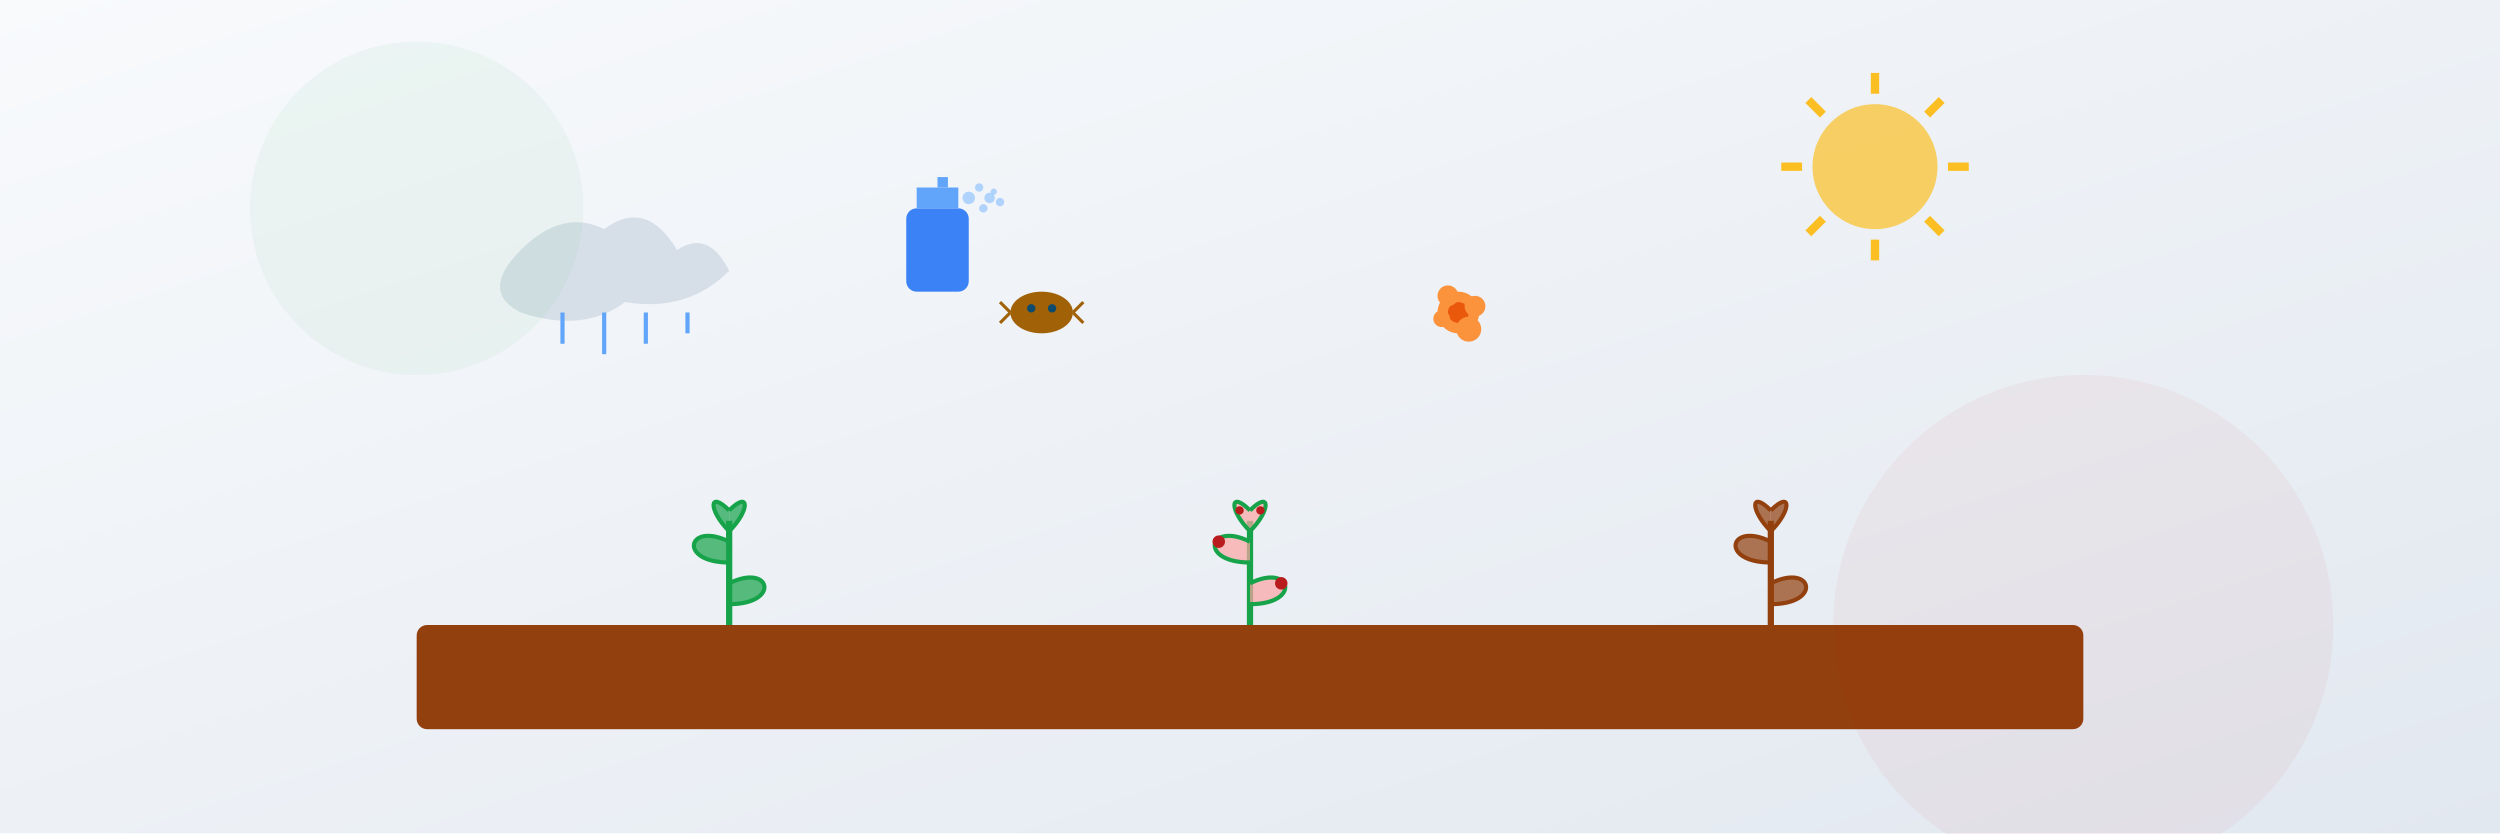
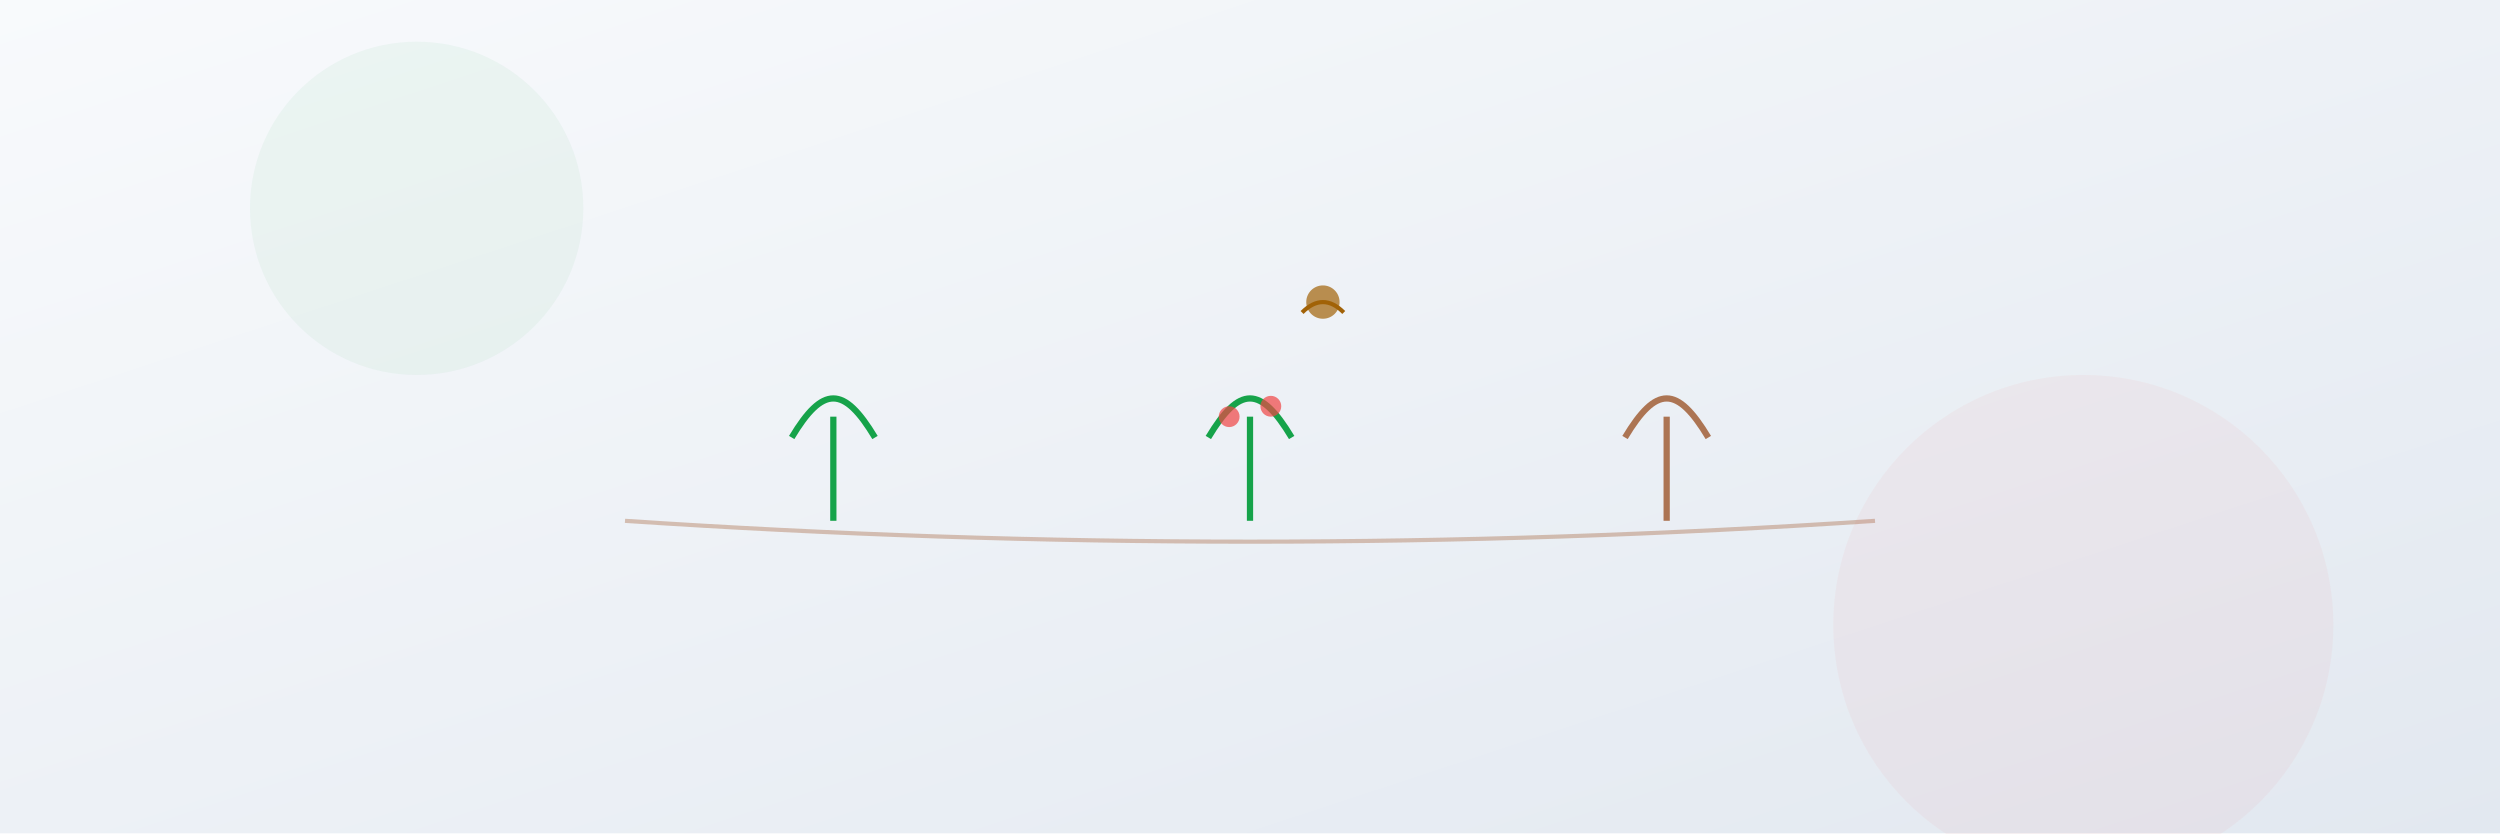
<svg xmlns="http://www.w3.org/2000/svg" width="1200" height="400" viewBox="0 0 1200 400">
  <defs>
    <linearGradient id="bg-gradient" x1="0%" y1="0%" x2="100%" y2="100%">
      <stop offset="0%" stop-color="#f8fafc" />
      <stop offset="100%" stop-color="#e2e8f0" />
    </linearGradient>
  </defs>
  <rect width="1200" height="400" fill="url(#bg-gradient)" />
-   <rect x="200" y="300" width="800" height="50" rx="5" fill="#92400e" />
-   <g transform="translate(350, 250)">
-     <path d="M0,50 L0,0" stroke="#16a34a" stroke-width="3" />
-     <path d="M0,10 C-20,0 -25,20 0,20" stroke="#16a34a" stroke-width="2" fill="#16a34a" fill-opacity="0.7" />
-     <path d="M0,30 C20,20 25,40 0,40" stroke="#16a34a" stroke-width="2" fill="#16a34a" fill-opacity="0.7" />
-     <path d="M0,5 C-10,-5 -10,-15 0,-5" stroke="#16a34a" stroke-width="2" fill="#16a34a" fill-opacity="0.7" />
-     <path d="M0,5 C10,-5 10,-15 0,-5" stroke="#16a34a" stroke-width="2" fill="#16a34a" fill-opacity="0.7" />
+   <path d="M300,250 Q600,270 900,250" stroke="#92400e" stroke-width="2" fill="none" opacity="0.3" />
+   <g transform="translate(400, 200)">
+     <path d="M0,50 L0,0 M-20,10 C-5,-15 5,-15 20,10" stroke="#16a34a" stroke-width="3" fill="none" />
  </g>
-   <g transform="translate(600, 250)">
-     <path d="M0,50 L0,0" stroke="#16a34a" stroke-width="3" />
-     <path d="M0,10 C-20,0 -25,20 0,20" stroke="#16a34a" stroke-width="2" fill="#fca5a5" fill-opacity="0.7" />
-     <path d="M0,30 C20,20 25,40 0,40" stroke="#16a34a" stroke-width="2" fill="#fca5a5" fill-opacity="0.7" />
-     <path d="M0,5 C-10,-5 -10,-15 0,-5" stroke="#16a34a" stroke-width="2" fill="#fca5a5" fill-opacity="0.7" />
-     <path d="M0,5 C10,-5 10,-15 0,-5" stroke="#16a34a" stroke-width="2" fill="#fca5a5" fill-opacity="0.7" />
-     <circle cx="-15" cy="10" r="3" fill="#b91c1c" />
-     <circle cx="15" cy="30" r="3" fill="#b91c1c" />
-     <circle cx="-5" cy="-5" r="2" fill="#b91c1c" />
-     <circle cx="5" cy="-5" r="2" fill="#b91c1c" />
+   <g transform="translate(600, 200)">
+     <path d="M0,50 L0,0 M-20,10 C-5,-15 5,-15 20,10" stroke="#16a34a" stroke-width="3" fill="none" />
+     <circle cx="-10" cy="0" r="5" fill="#ef4444" opacity="0.7" />
+     <circle cx="10" cy="-5" r="5" fill="#ef4444" opacity="0.7" />
  </g>
-   <g transform="translate(850, 250)">
-     <path d="M0,50 L0,0" stroke="#92400e" stroke-width="3" />
-     <path d="M0,10 C-20,0 -25,20 0,20" stroke="#92400e" stroke-width="2" fill="#92400e" fill-opacity="0.7" />
-     <path d="M0,30 C20,20 25,40 0,40" stroke="#92400e" stroke-width="2" fill="#92400e" fill-opacity="0.7" />
-     <path d="M0,5 C-10,-5 -10,-15 0,-5" stroke="#92400e" stroke-width="2" fill="#92400e" fill-opacity="0.7" />
-     <path d="M0,5 C10,-5 10,-15 0,-5" stroke="#92400e" stroke-width="2" fill="#92400e" fill-opacity="0.7" />
+   <g transform="translate(800, 200)">
+     <path d="M0,50 L0,0 M-20,10 C-5,-15 5,-15 20,10" stroke="#92400e" stroke-width="3" fill="none" opacity="0.7" />
  </g>
-   <g transform="translate(500, 150)">
-     <ellipse cx="0" cy="0" rx="15" ry="10" fill="#a16207" />
-     <line x1="-15" y1="0" x2="-20" y2="-5" stroke="#a16207" stroke-width="1.5" />
-     <line x1="-15" y1="0" x2="-20" y2="5" stroke="#a16207" stroke-width="1.5" />
-     <line x1="15" y1="0" x2="20" y2="-5" stroke="#a16207" stroke-width="1.5" />
-     <line x1="15" y1="0" x2="20" y2="5" stroke="#a16207" stroke-width="1.5" />
-     <path d="M-10,-5 L10,-5" stroke="#a16207" stroke-width="2" />
-     <circle cx="-5" cy="-2" r="2" fill="#0c4a6e" />
-     <circle cx="5" cy="-2" r="2" fill="#0c4a6e" />
-   </g>
-   <g transform="translate(700, 150)">
-     <circle cx="0" cy="0" r="10" fill="#fb923c" />
-     <circle cx="0" cy="0" r="5" fill="#ea580c" />
-     <circle cx="-5" cy="-8" r="5" fill="#fb923c" />
-     <circle cx="8" cy="-3" r="5" fill="#fb923c" />
-     <circle cx="5" cy="8" r="6" fill="#fb923c" />
-     <circle cx="-8" cy="3" r="4" fill="#fb923c" />
-   </g>
-   <g transform="translate(450, 100)">
-     <rect x="-15" y="0" width="30" height="40" rx="5" fill="#3b82f6" />
-     <rect x="-10" y="-10" width="20" height="10" fill="#60a5fa" />
-     <path d="M0,-10 L0,-15 L5,-15 L5,-10" fill="#60a5fa" />
-     <circle cx="15" cy="-5" r="3" fill="#93c5fd" opacity="0.7" />
-     <circle cx="20" cy="-10" r="2" fill="#93c5fd" opacity="0.7" />
-     <circle cx="25" cy="-5" r="2.5" fill="#93c5fd" opacity="0.7" />
-     <circle cx="22" cy="0" r="2" fill="#93c5fd" opacity="0.7" />
-     <circle cx="27" cy="-8" r="1.5" fill="#93c5fd" opacity="0.7" />
-     <circle cx="30" cy="-3" r="2" fill="#93c5fd" opacity="0.7" />
-   </g>
-   <g transform="translate(900, 80)">
-     <circle cx="0" cy="0" r="30" fill="#fbbf24" opacity="0.7" />
-     <path d="M0,-45 L0,-35 M32,-32 L25,-25 M45,0 L35,0 M32,32 L25,25 M0,45 L0,35 M-32,32 L-25,25 M-45,0 L-35,0 M-32,-32 L-25,-25" stroke="#fbbf24" stroke-width="4" />
-   </g>
-   <g transform="translate(250, 120)">
-     <path d="M0,0 Q20,-20 40,-10 Q60,-25 75,0 Q90,-10 100,10 Q80,30 50,25 Q30,40 0,30 Q-20,20 0,0 Z" fill="#cbd5e1" opacity="0.7" />
-     <line x1="20" y1="30" x2="20" y2="45" stroke="#60a5fa" stroke-width="2" />
-     <line x1="40" y1="30" x2="40" y2="50" stroke="#60a5fa" stroke-width="2" />
-     <line x1="60" y1="30" x2="60" y2="45" stroke="#60a5fa" stroke-width="2" />
-     <line x1="80" y1="30" x2="80" y2="40" stroke="#60a5fa" stroke-width="2" />
-   </g>
+   <path d="M625,150 Q635,140 645,150" stroke="#a16207" stroke-width="2" fill="none" />
+   <circle cx="635" cy="145" r="8" fill="#a16207" opacity="0.7" />
  <circle cx="200" cy="100" r="80" fill="#16a34a" opacity="0.05" />
-   <circle cx="1000" cy="300" r="120" fill="#b91c1c" opacity="0.05" />
+   <circle cx="1000" cy="300" r="120" fill="#ef4444" opacity="0.05" />
</svg>
